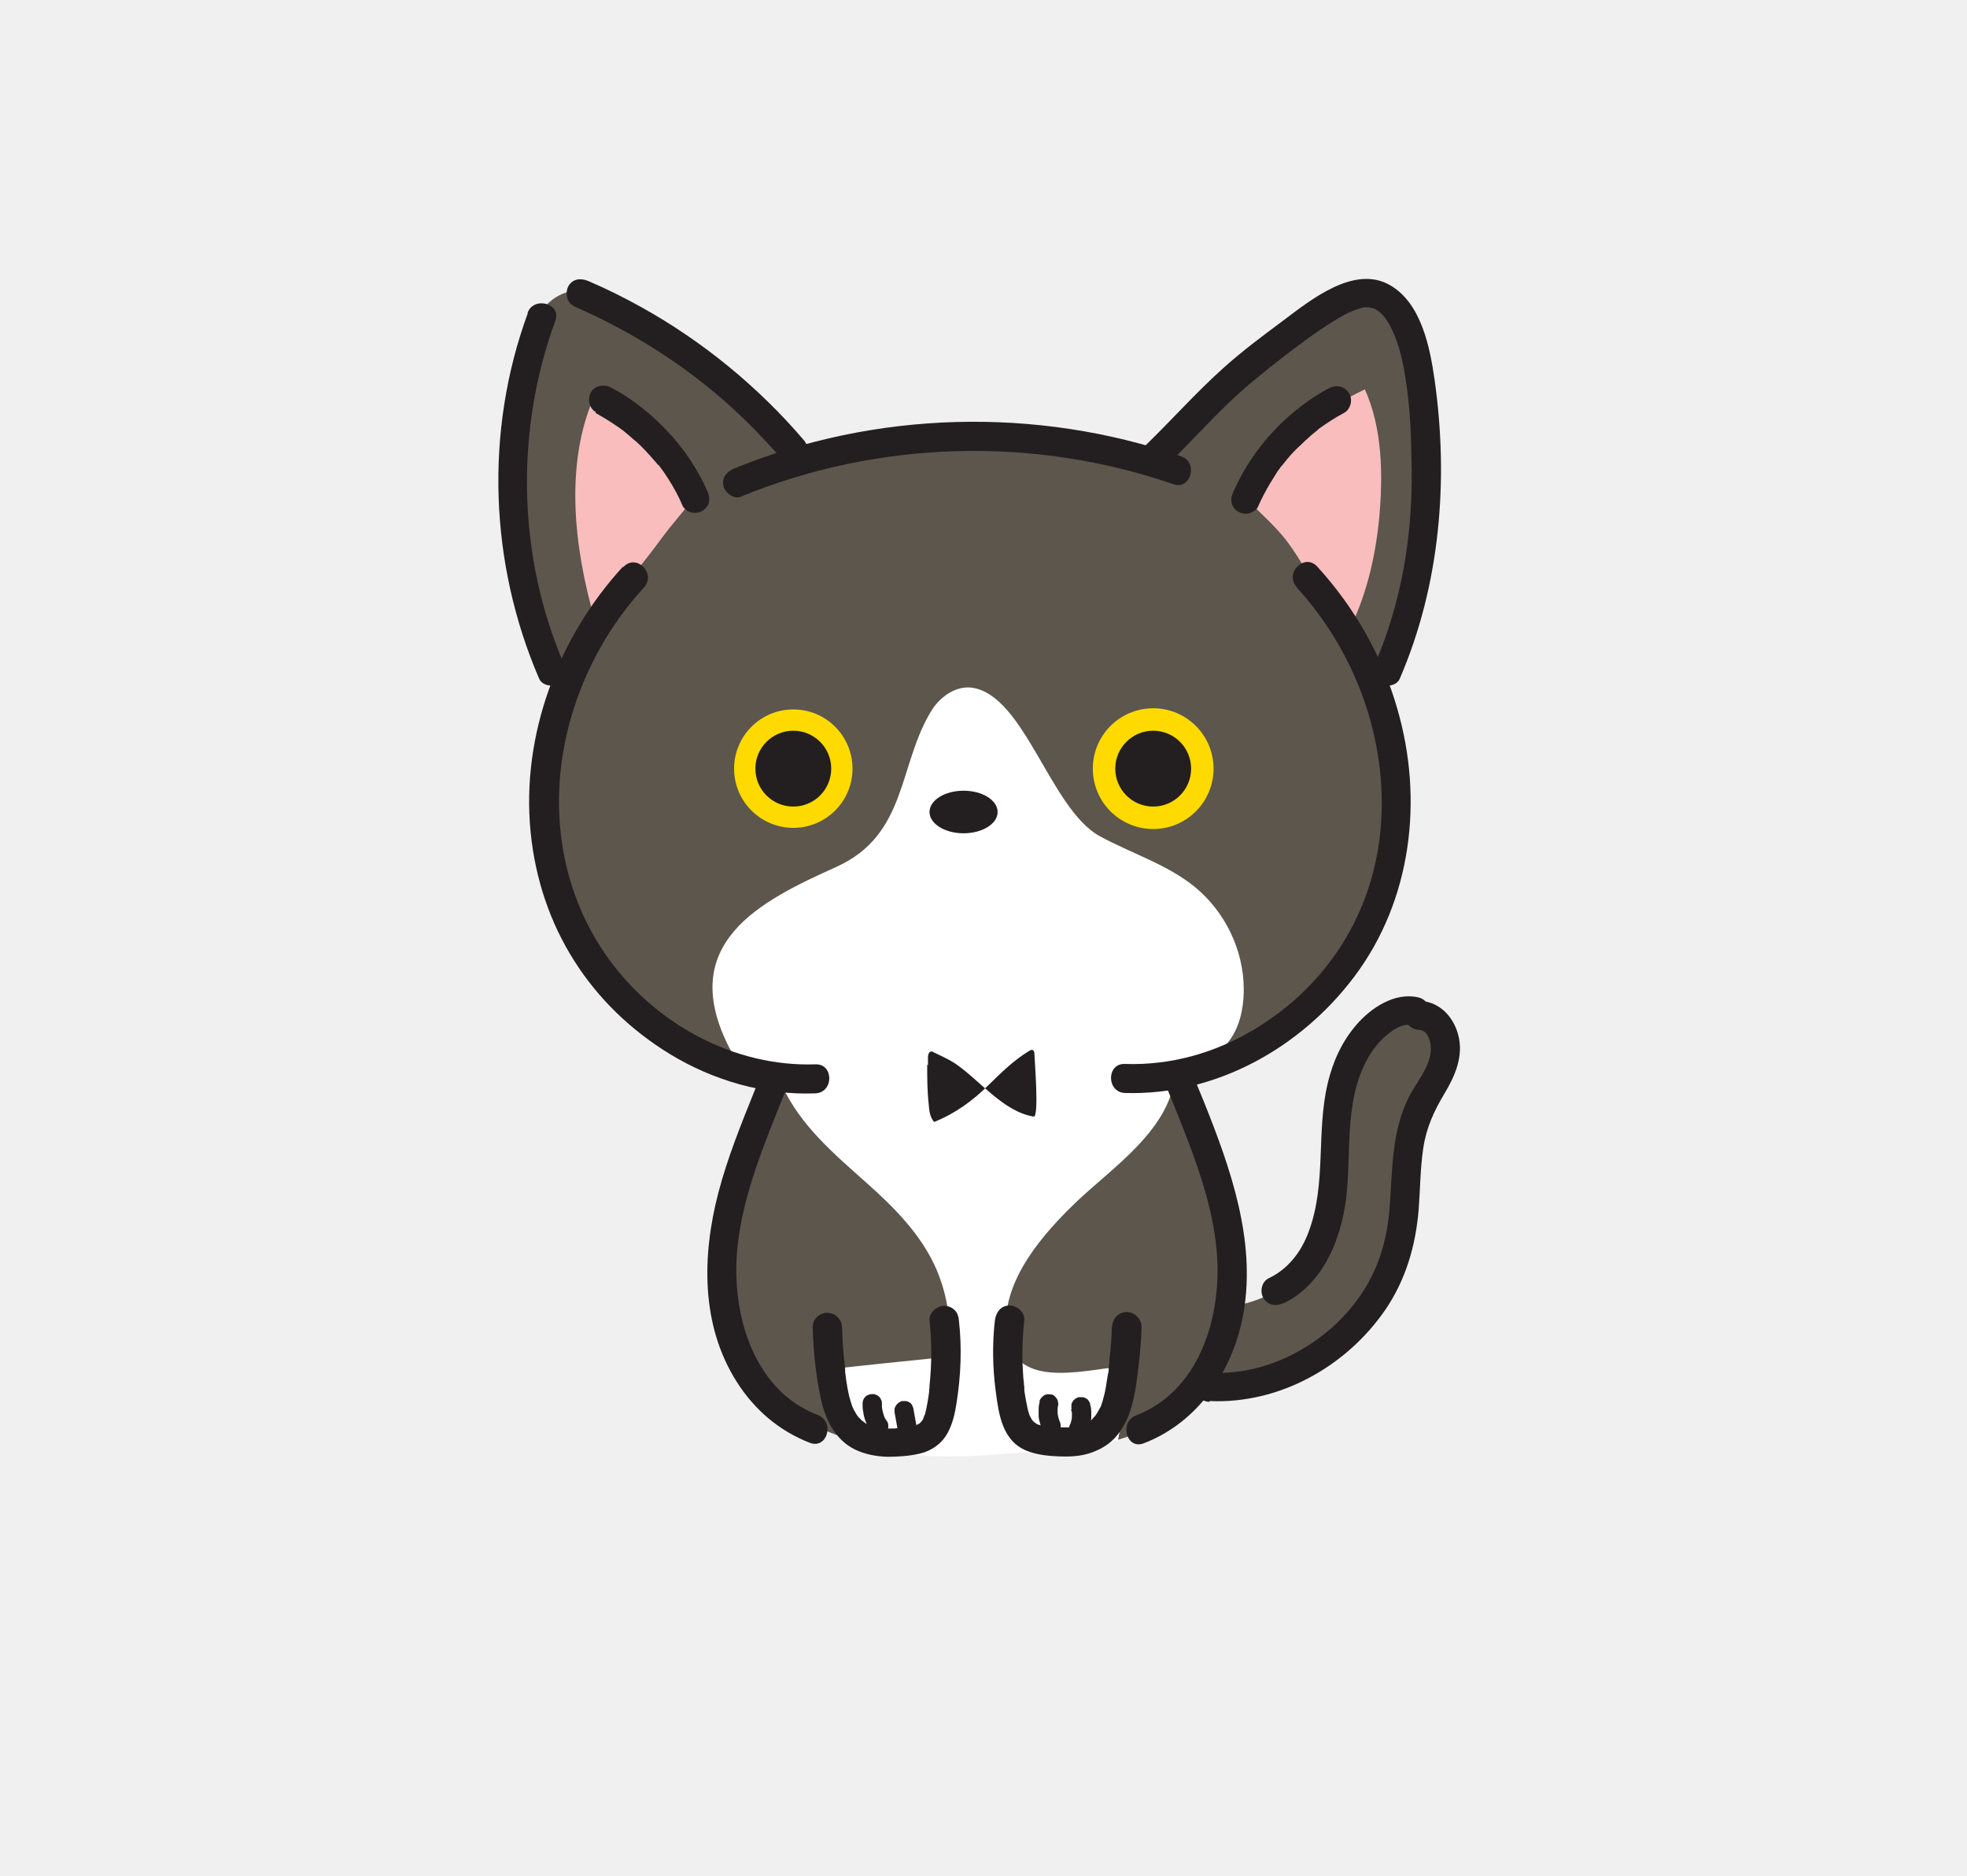
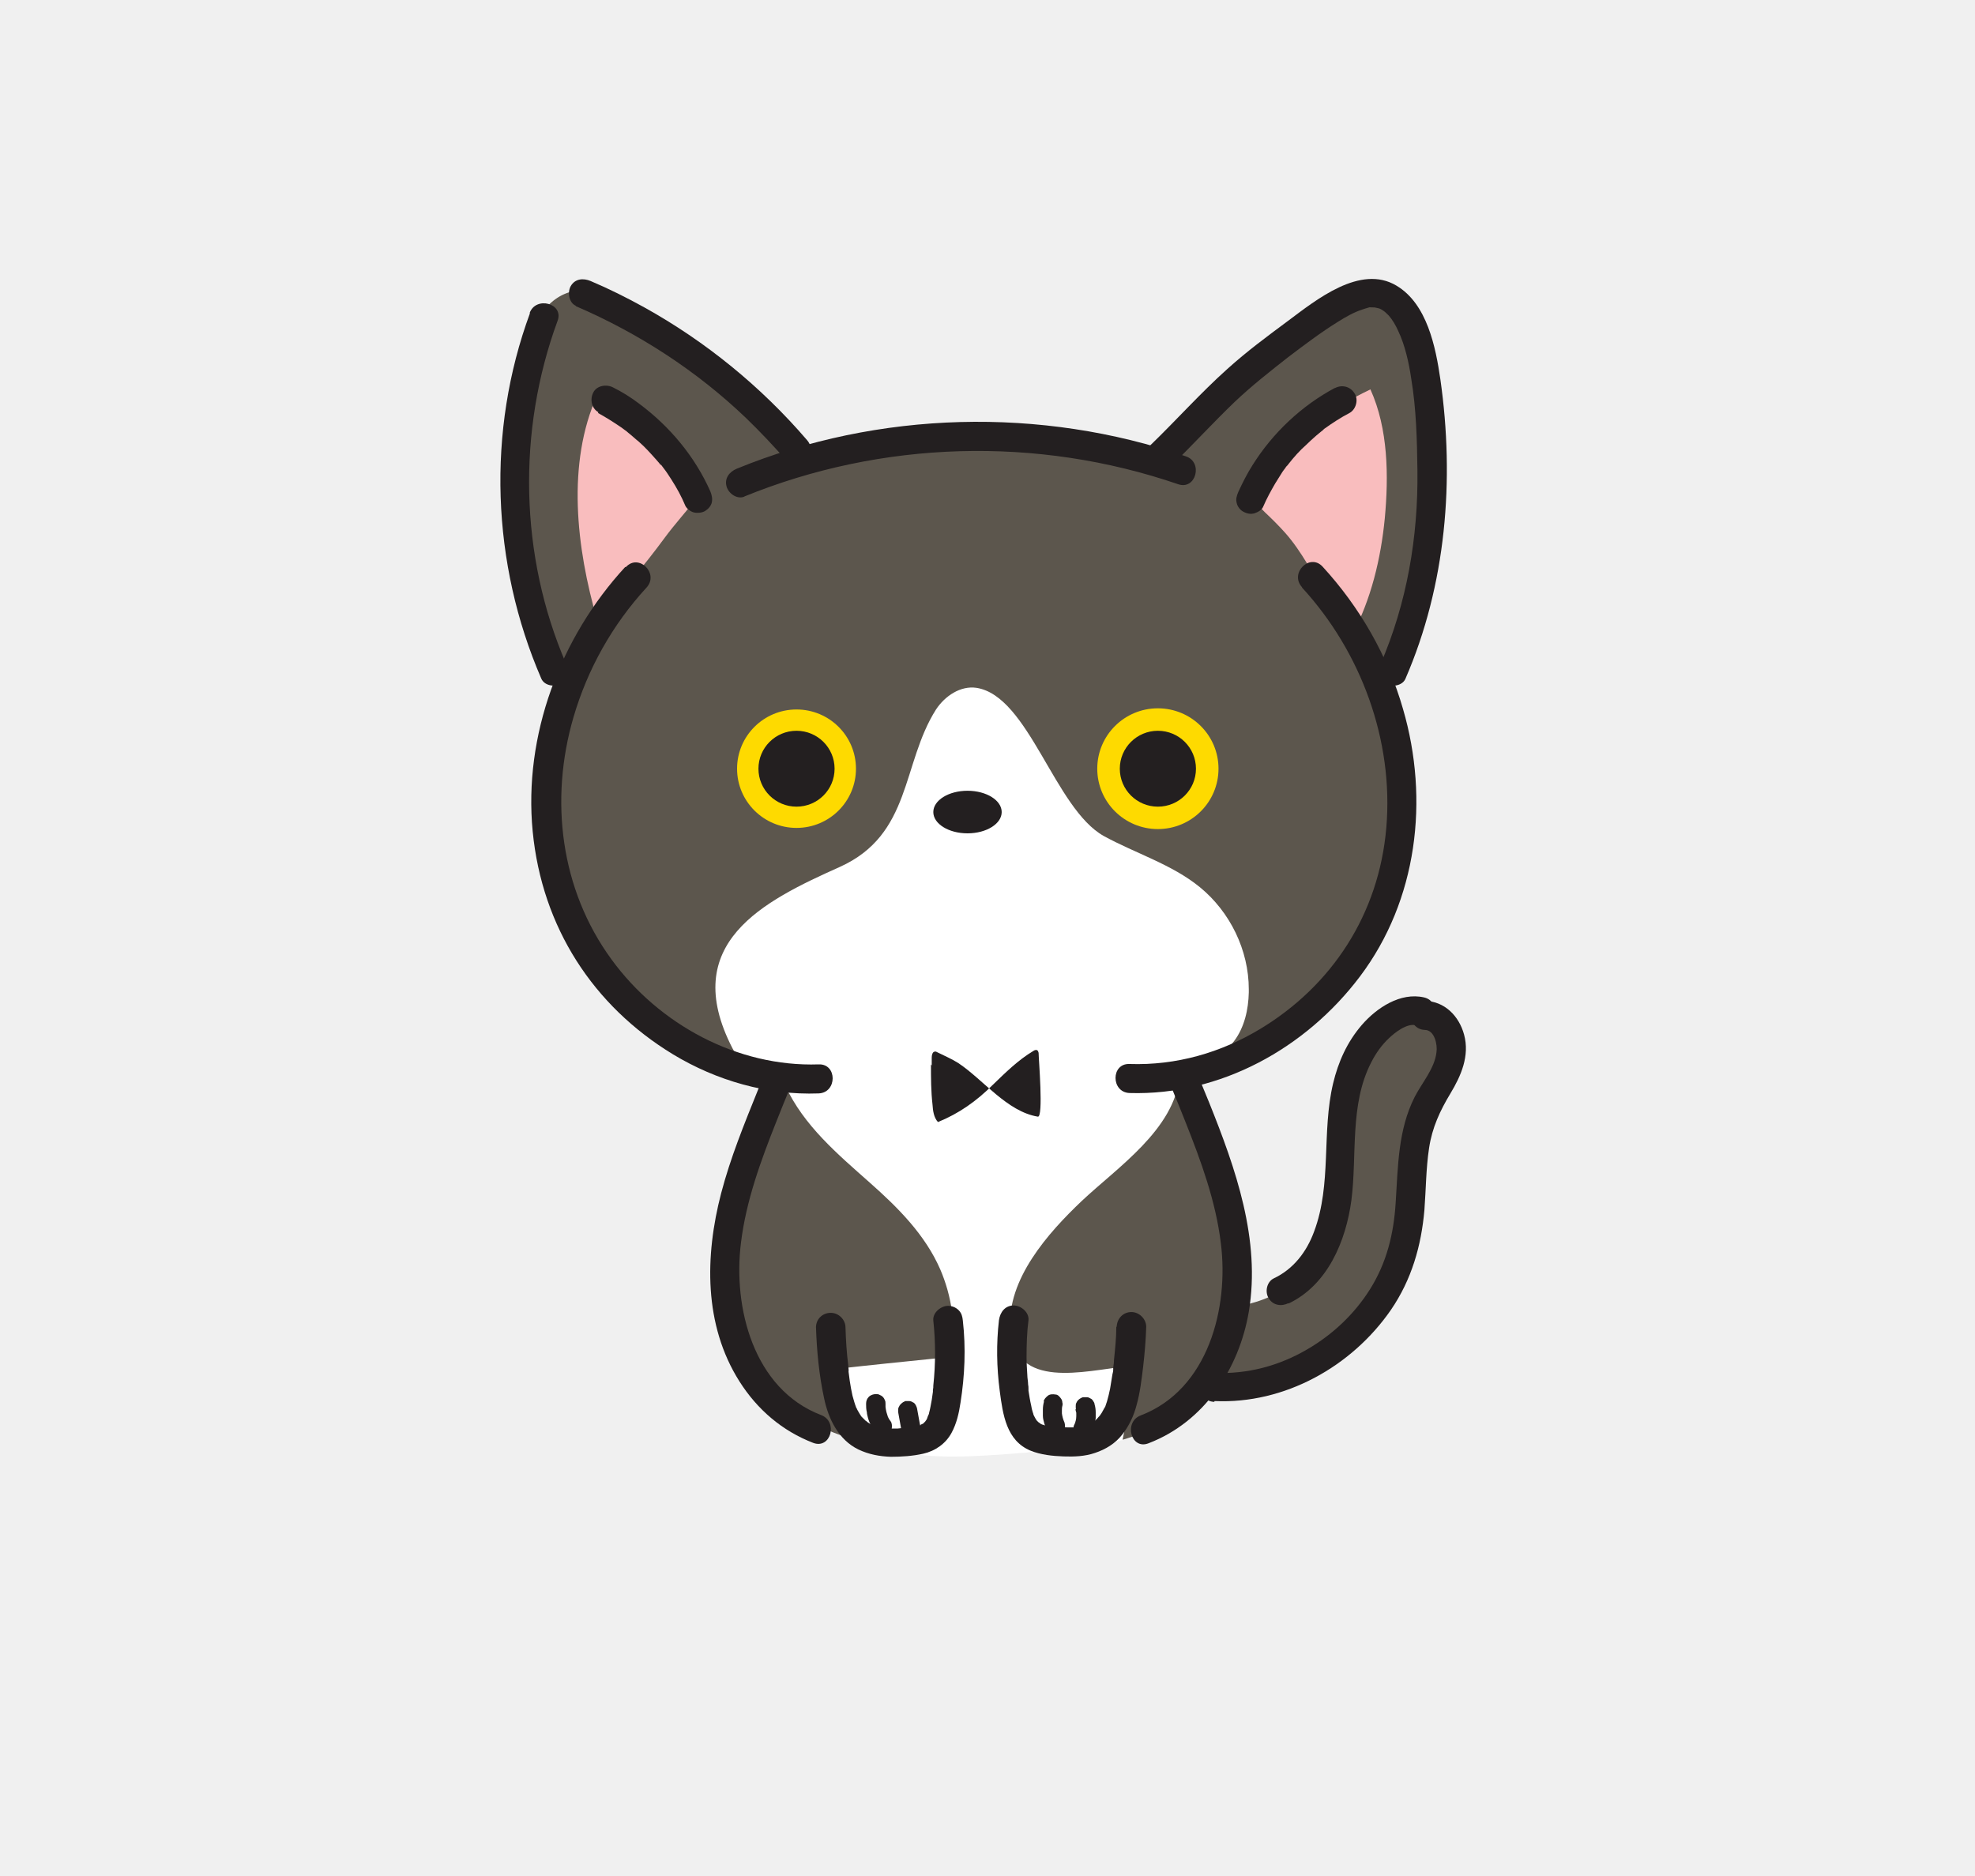
- <svg xmlns="http://www.w3.org/2000/svg" id="cat" version="1.1" viewBox="0 0 50.83 48.47">
-   <defs>
-     <style>
-       .st0 {
-         fill: #231f20;
-       }
- 
-       .st1 {
-         fill: #fff;
-       }
- 
-       .st2 {
-         fill: #f9bdbe;
-       }
- 
-       .st3 {
-         fill: #5c564d;
-       }
- 
-       .st4 {
-         fill: #feda00;
-       }
-     </style>
-   </defs>
-   <g>
-     <path class="st3" d="M26.36,22.96c2.2.68,3.34,2.59,4.12,4.6.45,1.16.76,2.36,1.1,3.57.51,1.92.25,4.26-1.34,5.43-1.03.76-2.37.88-3.65.95-3.26.17-7.18.06-7.8-3.93-.26-1.68.33-2.81.79-4.37.57-1.93,1.35-4.39,3.07-5.56,1.07-.73,2.46-1.07,3.71-.69Z" />
-     <path class="st3" d="M35.17,26.75c-.45.67-.51,1.51-.51,2.32s.07,1.62-.16,2.39c-.36,1.22-1.5,2.17-2.77,2.3-.47.05-.95,0-1.4.11s-.91.46-.92.93c-.02.56.57.95,1.12,1.08,1.58.37,3.33-.36,4.48-1.44,1.47-1.37,1.04-2.82,1.36-4.56.12-.68.51-1.27.78-1.91.31-.73.55-1.53-.38-1.88-.66-.24-1.26.12-1.6.64Z" />
-     <path class="st1" d="M24.16,35.09c-.88.09-1.77.18-2.65.28-.16,2.82,3.32,2.25,5.09,2.15.77-.04,1.56-.1,2.29-.31.13-.61.18-1.28.07-1.9-1.04.1-2.84.62-2.96-.97-.09-1.29.98-2.49,1.84-3.31.92-.87,2.38-1.84,2.52-3.22.01-.11.05-.2.11-.27-.79-2-1.92-3.9-4.11-4.58-1.24-.38-2.63-.04-3.71.69-1.33.91-2.1,2.58-2.64,4.19.08.04.15.11.2.21.48,1.04,1.35,1.77,2.18,2.51.72.64,1.42,1.34,1.81,2.24.27.63.48,1.58.17,2.25-.07,0-.15.02-.22.02Z" />
-     <g>
-       <path class="st0" d="M20.71,25.39c-.42.9-.82,1.82-1.19,2.74s-.72,1.78-.96,2.7c-.42,1.62-.45,3.4.47,4.86.46.73,1.1,1.28,1.9,1.59.45.17.65-.55.2-.72-1.74-.67-2.27-2.78-2.06-4.45.13-1.08.51-2.12.91-3.13.43-1.09.89-2.16,1.38-3.22.2-.44-.44-.82-.65-.38h0Z" />
-       <path class="st0" d="M21,34.28c.02.62.08,1.25.21,1.85.11.53.37,1.07.88,1.32.27.13.55.18.84.19.27,0,.57-.02.83-.08.31-.07.58-.26.73-.54.13-.24.19-.51.23-.78.11-.7.14-1.41.06-2.12-.01-.1-.03-.19-.11-.27-.07-.07-.17-.11-.27-.11-.18,0-.4.17-.38.38.06.56.06,1.12,0,1.68,0,.04,0,.07-.01.11,0,.02,0,.03,0,.05,0,.06,0-.07,0,0-.01.07-.02.14-.03.21-.02.11-.04.23-.07.34,0,.03-.02.05-.03.08,0,.01,0,.02-.01.03-.01.04.02-.04.02-.04-.02.02-.02.05-.03.07-.01.03-.03.05-.05.08,0,0-.01.02-.02.03,0,0,.05-.06.02-.03-.02.02-.04.04-.06.06,0,0-.04.03,0,0,.05-.03,0,0-.01,0-.02.01-.07.03-.08.04.02-.03.06-.02.02,0-.01,0-.02,0-.04.01-.03,0-.06.02-.09.02-.03,0-.05.01-.08.02-.02,0-.03,0-.05,0-.05,0,0,0,.02,0-.05.02-.12.01-.17.02-.06,0-.11,0-.17.01-.11,0-.23,0-.34,0-.01,0-.02,0-.04,0-.04,0,.04,0,.04,0-.03,0-.06,0-.08-.01-.06-.01-.12-.03-.17-.05-.02,0-.04-.02-.07-.02,0,0,.08.04.02,0-.01,0-.02-.01-.03-.02-.05-.03-.1-.06-.14-.09-.04-.03.05.05.02.01,0,0-.02-.02-.03-.02-.02-.02-.04-.04-.06-.06-.02-.02-.03-.03-.05-.05,0-.01-.04-.05,0,0s0,0,0,0c-.03-.04-.05-.08-.08-.13-.01-.02-.03-.05-.04-.07,0-.01,0-.02-.01-.03.05.08.02.04,0,.01-.04-.1-.07-.21-.1-.32-.03-.13-.05-.25-.07-.38-.01-.08-.02-.15-.03-.23,0-.01-.01-.08,0-.03s0-.02,0-.03c0-.04-.01-.08-.01-.12-.04-.32-.06-.64-.07-.97,0-.2-.17-.38-.38-.38s-.38.16-.38.38h0Z" />
-       <path class="st0" d="M29.13,25.77c.49,1.06.95,2.13,1.38,3.22.4,1.01.78,2.05.91,3.13.21,1.67-.32,3.78-2.06,4.45-.45.17-.25.9.2.72,1.43-.55,2.33-1.92,2.58-3.4.31-1.86-.34-3.7-1.02-5.4-.42-1.04-.86-2.07-1.34-3.09-.2-.44-.85-.06-.65.38h0Z" />
-       <path class="st0" d="M28.73,34.28c0,.29-.03.57-.06.86,0,.07-.01.13-.02.2,0,.02,0,.03,0,.05,0,.07,0,0,0,0,0,.04-.01.08-.02.12-.02.12-.04.24-.06.37-.02.11-.05.22-.08.33-.02.05-.03.1-.05.15,0,0-.02.04-.02.04,0,0,.03-.07.01-.04-.01.03-.03.06-.04.08-.02.04-.05.09-.08.13,0,.01-.02.03-.03.04,0,0,.05-.06.02-.03-.02.02-.04.05-.06.07-.02.02-.03.03-.05.05-.01.01-.02.02-.04.03-.03.03.03-.02.03-.02-.05.02-.09.06-.14.09-.01,0-.1.05-.04.02.05-.02-.03,0-.04.01-.05.02-.11.03-.16.04-.03,0-.06,0-.08.01-.04,0,.04,0,.04,0,0,0-.05,0-.05,0-.06,0-.11,0-.17,0-.12,0-.23,0-.35-.01-.05,0-.11-.01-.16-.02-.04,0,.04,0,.04,0-.02,0-.04,0-.05,0-.03,0-.07-.01-.1-.02-.03,0-.05-.01-.08-.02-.02,0-.03-.01-.05-.02,0,0-.05-.02,0,0s0,0,0,0c-.01,0-.03-.02-.04-.03-.01,0-.02-.01-.03-.02-.04-.02.05.05.02.02-.02-.02-.04-.04-.06-.06,0,0-.03-.04,0,0,.03.05,0,0,0,0-.03-.04-.05-.09-.08-.14-.02-.04.02.04.02.04,0-.01-.01-.03-.02-.04,0-.02-.01-.04-.02-.07-.02-.06-.03-.11-.04-.17-.03-.13-.05-.26-.07-.39,0-.04,0,.02,0,.02,0-.02,0-.04,0-.06,0-.04,0-.08-.01-.12,0-.08-.02-.16-.02-.24-.01-.16-.02-.31-.02-.47,0-.32.01-.64.05-.95.02-.2-.19-.38-.38-.38-.22,0-.35.17-.38.38-.07.61-.06,1.22.02,1.83s.17,1.28.79,1.54c.27.11.57.14.85.15.27.01.55,0,.81-.09.27-.09.52-.24.7-.47s.3-.49.37-.76c.09-.32.13-.66.17-.99.04-.35.07-.69.08-1.04,0-.2-.18-.38-.38-.38-.21,0-.37.16-.38.38h0Z" />
-       <path class="st0" d="M33.16,33.68c1.01-.48,1.48-1.62,1.62-2.67.15-1.17-.05-2.47.51-3.56.12-.24.27-.45.46-.63.16-.15.46-.39.7-.33.47.11.67-.61.2-.72-.61-.14-1.22.27-1.6.71s-.61.96-.74,1.51c-.3,1.26-.03,2.6-.49,3.83-.19.52-.53.97-1.04,1.21-.18.09-.23.35-.13.51.11.19.33.22.51.13h0Z" />
-       <path class="st0" d="M31.26,36.2c1.8.08,3.53-.89,4.54-2.36.53-.78.78-1.65.86-2.58.04-.53.04-1.07.12-1.6s.28-.96.55-1.41.5-.97.35-1.52c-.13-.48-.5-.86-1.01-.87-.48-.02-.48.73,0,.75.25,0,.33.38.3.58-.05.42-.37.78-.56,1.15-.43.85-.43,1.8-.49,2.73-.05.81-.23,1.55-.66,2.24-.4.64-.96,1.17-1.61,1.55-.73.43-1.55.65-2.4.61-.48-.02-.48.73,0,.75h0Z" />
-       <path class="st0" d="M22.29,36.27c0,.07,0,.14.02.22,0,.05.02.1.03.15.02.07.05.14.08.2.02.05.05.09.08.14.02.03.04.05.06.07.02.02.05.04.09.04.03.01.07.01.1,0,.03,0,.06-.01.09-.03.05-.03.1-.09.11-.15s.01-.14-.03-.19-.07-.11-.09-.17l.03.06c-.04-.08-.06-.17-.07-.26v.07s0-.1,0-.15c0-.03,0-.07-.02-.1-.01-.03-.03-.06-.05-.08-.02-.02-.05-.04-.08-.05-.03-.02-.06-.02-.1-.02-.06,0-.13.02-.18.07s-.07.11-.07.18h0Z" />
-       <path class="st0" d="M23.12,36.51l.09.5s.02.06.04.09c.02.03.04.05.07.06.03.02.06.03.09.03.03,0,.07,0,.1,0l.06-.03s.07-.05.09-.09l.03-.06s.01-.09,0-.13l-.09-.5s-.02-.06-.04-.09c-.02-.03-.04-.05-.07-.06-.03-.02-.06-.03-.09-.03-.03,0-.07,0-.1,0l-.06.03s-.07.05-.09.09l-.03.06s-.01.09,0,.13h0Z" />
-       <path class="st0" d="M26.87,36.21c-.02.07-.03.14-.03.21,0,.05,0,.1,0,.16,0,.07.02.14.04.21s.05.14.08.2c.02.03.04.05.06.07.02.02.05.04.09.04.03.01.07.01.1,0,.03,0,.06-.01.09-.03.05-.03.1-.09.11-.15v-.07s0-.09-.03-.13c0-.01-.01-.02-.02-.04l.03.06c-.03-.07-.05-.14-.06-.22v.07c0-.08,0-.15,0-.23v.07s0-.07.01-.1c.01-.03.01-.07,0-.1,0-.03-.01-.06-.03-.09-.02-.03-.04-.05-.06-.07-.02-.02-.05-.04-.09-.04-.06-.01-.14-.01-.19.03s-.1.09-.11.15h0Z" />
-       <path class="st0" d="M27.68,36.42s.01.06.02.08v-.07c0,.08,0,.16,0,.23v-.07c0,.08-.02.15-.05.22l.03-.06s-.01.03-.02.04c-.02.03-.03.06-.03.09,0,.03,0,.07,0,.1,0,.03.02.06.04.09.02.03.04.05.07.06.06.03.13.05.19.03.06-.02.12-.06.15-.11.03-.06.06-.13.08-.2s.03-.14.04-.21c0-.05,0-.1,0-.15,0-.07-.01-.14-.03-.21,0-.03-.02-.06-.04-.09-.02-.03-.04-.05-.07-.06-.03-.02-.06-.03-.09-.03-.03,0-.07,0-.1,0-.06.02-.12.06-.15.11l-.03.06s-.01.09,0,.13h0Z" />
-     </g>
-   </g>
-   <g>
-     <path class="st3" d="M13.21,11.02c-.04,1.87.22,3.75.77,5.54.11.35.23.71.26,1.07.04.41-.04.82-.09,1.23-.34,2.67.3,5.61,2.29,7.42,2.25,2.04,5.59,2.21,8.63,2.09,1.69-.07,3.39-.18,5.02-.65s3.19-1.29,4.28-2.58c.44-.52.8-1.1,1.06-1.72.4-.96.71-2.19.66-3.24-.05-.9-.48-1.65-.33-2.61.11-.69.36-1.35.57-2.02.61-1.96.83-4.08.4-6.09-.13-.62-.35-1.27-.86-1.65-.82-.62-1.48.08-2.17.48-1.08.63-2.04,1.48-2.8,2.47-.25.33-.5.7-.89.85-.37.15-.79.07-1.18,0-1.39-.23-2.81-.32-4.22-.26-.98.04-2.78-.1-3.67.29-.11.05-.22.11-.34.09-.14-.02-.24-.14-.33-.24-1.29-1.6-2.75-3.19-4.69-3.88-1.91-.69-2.36,2.03-2.39,3.4Z" />
-     <path class="st1" d="M32.14,25.62s0-.04,0-.06c0-1.01-.48-2-1.26-2.64-.72-.59-1.65-.87-2.47-1.32-1.27-.71-1.93-3.62-3.28-3.83-.41-.06-.81.21-1.04.56-.89,1.41-.62,3.23-2.48,4.07-1.96.88-4.15,1.97-2.76,4.68.36.69,1.42,1.15,2.13,1.32.36.09.74.13,1.11.17,1.17.12,2.34.24,3.52.17,1.09-.07,2.19-.11,3.26-.34.54-.12,1.08-.29,1.58-.54.46-.23,1-.55,1.31-.96.27-.36.37-.82.38-1.26Z" />
-     <path class="st2" d="M34.49,10.47c-.83.49-1.62,1.08-2.04,1.96-.08.16-.13.33-.2.5.1.06.23.24.31.31.18.17.35.34.52.53.43.49.72,1.08,1.05,1.63.21.35.43.69.66,1.02.5-.93.75-2,.85-3.03.1-1.09.09-2.31-.37-3.33-.27.13-.53.27-.78.41Z" />
-     <path class="st2" d="M15.37,16.02c.6-.69,1.2-1.39,1.74-2.13.25-.34.59-.72.82-1.02.01-.02.03-.04.05-.06,0,0,0,0,0,0-.05-.08-.09-.23-.14-.31-.57-1-1.29-1.76-2.35-2.24-.04-.02-.08-.03-.12-.05-.79,1.76-.54,3.94,0,5.81Z" />
-     <g>
-       <g>
-         <circle class="st4" cx="20.5" cy="19.86" r="1.53" />
-         <circle class="st4" cx="29.8" cy="19.86" r="1.56" />
-         <circle class="st0" cx="20.5" cy="19.86" r=".98" />
-         <circle class="st0" cx="29.8" cy="19.86" r=".98" />
-         <ellipse class="st0" cx="24.9" cy="20.98" rx=".88" ry=".55" />
-       </g>
-       <path class="st0" d="M19.15,12.83c3.54-1.45,7.54-1.57,11.17-.32.46.16.65-.57.2-.72-3.73-1.29-7.91-1.18-11.56.32-.19.08-.32.25-.26.46.05.18.27.34.46.26h0Z" />
-       <path class="st0" d="M14.82,7.91c1.62.7,3.11,1.67,4.38,2.89.36.35.71.72,1.04,1.1.13.15.4.14.53,0,.15-.15.13-.38,0-.53-1.18-1.38-2.61-2.55-4.19-3.43-.45-.25-.91-.48-1.38-.68-.19-.08-.4-.06-.51.13-.09.16-.05.43.13.51h0Z" />
-       <path class="st0" d="M13.64,8.09c-1.12,3.05-.99,6.47.29,9.44.08.19.35.23.51.13.19-.11.22-.33.13-.51-1.2-2.79-1.26-6.02-.22-8.86.17-.45-.56-.65-.72-.2h0Z" />
-       <path class="st0" d="M15.39,10.67c.2.11.39.23.58.36.05.03.09.07.14.1.04.03-.06-.05-.03-.02.01,0,.02.02.03.02.02.02.05.04.07.06.09.07.17.15.26.22.17.15.32.32.47.49.02.02.04.05.06.07,0,.01.07.09.03.03s.02.02.03.03c.02.03.04.05.06.08.07.09.13.19.19.28.14.22.26.44.36.68.04.08.14.15.22.17.09.02.21.01.29-.04s.15-.13.17-.22c.02-.1,0-.19-.04-.29-.4-.9-1.04-1.67-1.83-2.26-.21-.16-.43-.3-.67-.42-.17-.09-.42-.05-.51.13-.09.17-.05.41.13.51h0Z" />
-       <path class="st0" d="M16.09,14.65c-1.67,1.82-2.62,4.35-2.38,6.83s1.56,4.51,3.61,5.76c1.12.68,2.43,1.06,3.75,1.01.48-.02.48-.77,0-.75-2.09.07-4.11-1.03-5.33-2.71-1.32-1.81-1.6-4.13-.98-6.26.36-1.24,1-2.39,1.88-3.35.33-.36-.2-.89-.53-.53h0Z" />
-       <path class="st0" d="M30.17,12.01c.54-.53,1.05-1.09,1.6-1.62.44-.42.91-.79,1.38-1.16.42-.32.84-.64,1.29-.92.19-.12.4-.24.61-.31.05-.02.1-.03.16-.05s.05-.01.06-.01c.12,0,.1,0,.19.02.06.02.03,0,.04.01.03.01.06.03.09.05.05.03.08.06.15.13.09.1.18.25.25.41.17.36.27.81.33,1.22.13.78.15,1.59.16,2.38.02,1.71-.27,3.42-.95,5-.08.19-.05.4.13.51.16.09.43.05.51-.13,1.05-2.43,1.27-5.14.9-7.74-.12-.83-.34-1.95-1.13-2.42-.93-.56-2.07.37-2.79.91-.55.41-1.05.78-1.56,1.24-.69.62-1.31,1.32-1.98,1.97-.35.34.18.87.53.53h0Z" />
-       <path class="st0" d="M34.36,10.02c-.86.46-1.6,1.16-2.12,1.99-.14.22-.26.46-.37.7-.04.1-.07.18-.04.29.02.09.09.18.17.22.09.05.19.07.29.04.09-.03.19-.09.22-.17.09-.21.2-.41.31-.6.06-.1.12-.19.18-.29.03-.05.07-.09.1-.14.02-.02.03-.04.05-.06.03-.04-.05.06-.02.03.01-.01.02-.03.03-.04.14-.18.29-.35.46-.5.08-.08.17-.16.26-.24.04-.03.08-.07.12-.1.01,0,.09-.07.03-.03-.05.04-.01,0,0,0,.02-.01.03-.02.05-.04.21-.15.42-.29.65-.41.17-.09.24-.35.13-.51-.11-.18-.33-.23-.51-.13h0Z" />
-       <path class="st0" d="M33.51,15.18c1.52,1.66,2.36,3.95,2.17,6.2s-1.41,4.09-3.24,5.2c-1.02.62-2.17.95-3.37.91-.48-.02-.48.73,0,.75,2.34.07,4.54-1.16,5.93-3.01,1.48-1.97,1.79-4.57,1.11-6.91-.39-1.37-1.11-2.63-2.07-3.68-.33-.36-.86.17-.53.53h0Z" />
-     </g>
-   </g>
-   <path class="st0" d="M23.96,27.5c0,.35,0,.69.04,1.04.01.15.03.33.14.45.54-.22.99-.54,1.41-.96.33-.32.65-.64,1.05-.88.03-.02.08-.04.11,0,.01.01.01.03.02.05,0,.15.13,1.68-.02,1.65-.79-.13-1.4-.95-2.04-1.38-.17-.11-.36-.19-.54-.28-.02-.01-.05-.03-.07-.02-.06,0-.08.09-.08.15,0,.07,0,.14,0,.21Z" />
+ <svg xmlns="http://www.w3.org/2000/svg" width="80" height="76" viewBox="0 0 80 76" fill="none">
+   <path d="M41.487 36C44.95 37.066 46.744 40.061 47.971 43.213C48.68 45.032 49.168 46.913 49.703 48.811C50.505 51.821 50.096 55.49 47.594 57.325C45.973 58.516 43.864 58.705 41.849 58.814C36.718 59.081 30.549 58.908 29.573 52.652C29.164 50.018 30.092 48.246 30.816 45.8C31.713 42.774 32.941 38.917 35.648 37.082C37.332 35.938 39.52 35.404 41.487 36Z" fill="#5C564D" />
+   <path d="M55.353 41.943C54.645 42.994 54.551 44.311 54.551 45.581C54.551 46.851 54.661 48.121 54.299 49.328C53.732 51.241 51.938 52.731 49.939 52.935C49.2 53.013 48.444 52.935 47.736 53.107C47.028 53.28 46.304 53.828 46.288 54.565C46.256 55.443 47.185 56.055 48.051 56.259C50.537 56.839 53.292 55.694 55.102 54.001C57.415 51.853 56.738 49.579 57.242 46.851C57.431 45.785 58.045 44.859 58.47 43.856C58.958 42.711 59.335 41.457 57.872 40.908C56.833 40.532 55.889 41.096 55.353 41.912V41.943Z" fill="#5C564D" />
+   <path d="M38.025 55.02C36.64 55.161 35.239 55.302 33.854 55.459C33.602 59.881 39.079 58.987 41.865 58.83C43.077 58.767 44.32 58.673 45.469 58.344C45.674 57.388 45.752 56.337 45.579 55.365C43.943 55.522 41.109 56.337 40.921 53.844C40.779 51.821 42.463 49.94 43.817 48.654C45.265 47.29 47.562 45.769 47.783 43.605C47.798 43.432 47.861 43.291 47.956 43.182C46.712 40.046 44.934 37.066 41.487 36C39.536 35.404 37.348 35.938 35.648 37.082C33.555 38.509 32.343 41.127 31.493 43.652C31.619 43.715 31.729 43.825 31.808 43.981C32.563 45.612 33.933 46.757 35.239 47.917C36.372 48.92 37.474 50.018 38.088 51.429C38.513 52.417 38.843 53.907 38.355 54.957C38.245 54.957 38.119 54.989 38.009 54.989L38.025 55.02Z" fill="white" />
+   <path d="M32.595 39.81C31.934 41.222 31.305 42.664 30.722 44.107C30.14 45.549 29.589 46.898 29.211 48.34C28.55 50.88 28.503 53.671 29.951 55.961C30.675 57.105 31.682 57.968 32.941 58.454C33.65 58.72 33.965 57.591 33.256 57.325C30.518 56.274 29.684 52.966 30.014 50.347C30.219 48.654 30.817 47.023 31.446 45.44C32.123 43.73 32.847 42.053 33.618 40.391C33.933 39.701 32.926 39.105 32.595 39.795V39.81Z" fill="#231F20" />
+   <path d="M33.052 53.749C33.083 54.721 33.178 55.709 33.382 56.65C33.555 57.481 33.965 58.328 34.767 58.719C35.192 58.923 35.633 59.002 36.089 59.017C36.514 59.017 36.986 58.986 37.396 58.892C37.884 58.782 38.309 58.484 38.545 58.045C38.749 57.669 38.844 57.246 38.907 56.822C39.08 55.725 39.127 54.611 39.001 53.498C38.985 53.341 38.954 53.2 38.828 53.075C38.718 52.965 38.56 52.902 38.403 52.902C38.12 52.902 37.773 53.169 37.805 53.498C37.899 54.376 37.899 55.254 37.805 56.132C37.805 56.195 37.805 56.242 37.789 56.305C37.789 56.336 37.789 56.352 37.789 56.383C37.789 56.273 37.789 56.477 37.789 56.383C37.773 56.493 37.758 56.603 37.742 56.712C37.71 56.885 37.679 57.073 37.632 57.246C37.632 57.293 37.6 57.324 37.584 57.371C37.584 57.387 37.584 57.402 37.569 57.418C37.553 57.481 37.6 57.355 37.6 57.355C37.569 57.387 37.569 57.434 37.553 57.465C37.537 57.512 37.506 57.544 37.474 57.591C37.474 57.591 37.459 57.622 37.443 57.638C37.443 57.638 37.522 57.544 37.474 57.591C37.443 57.622 37.411 57.653 37.38 57.685C37.459 57.638 37.38 57.685 37.364 57.685C37.333 57.7 37.254 57.732 37.238 57.747C37.27 57.7 37.333 57.716 37.27 57.747C37.254 57.747 37.238 57.747 37.207 57.763C37.16 57.763 37.112 57.794 37.065 57.794C37.018 57.794 36.986 57.81 36.939 57.826C36.908 57.826 36.892 57.826 36.861 57.826C36.782 57.826 36.861 57.826 36.892 57.826C36.813 57.857 36.703 57.842 36.624 57.857C36.53 57.857 36.451 57.857 36.357 57.873C36.184 57.873 35.995 57.873 35.822 57.873C35.806 57.873 35.79 57.873 35.759 57.873C35.696 57.873 35.822 57.873 35.822 57.873C35.775 57.873 35.727 57.873 35.696 57.857C35.601 57.842 35.507 57.81 35.428 57.779C35.397 57.779 35.365 57.747 35.318 57.747C35.318 57.747 35.444 57.81 35.35 57.747C35.334 57.747 35.318 57.732 35.302 57.716C35.224 57.669 35.145 57.622 35.082 57.575C35.019 57.528 35.161 57.653 35.114 57.591C35.114 57.591 35.082 57.559 35.066 57.559C35.035 57.528 35.003 57.496 34.972 57.465C34.94 57.434 34.925 57.418 34.893 57.387C34.83 57.308 34.893 57.371 34.893 57.387C34.846 57.324 34.815 57.261 34.767 57.183C34.752 57.152 34.72 57.105 34.704 57.073C34.704 57.057 34.704 57.042 34.689 57.026C34.767 57.152 34.72 57.089 34.689 57.042C34.626 56.885 34.578 56.712 34.531 56.54C34.484 56.336 34.453 56.148 34.421 55.944C34.405 55.819 34.39 55.709 34.374 55.584C34.374 55.568 34.358 55.458 34.374 55.536C34.39 55.615 34.374 55.505 34.374 55.489C34.374 55.427 34.358 55.364 34.358 55.301C34.295 54.8 34.264 54.298 34.248 53.78C34.248 53.467 33.98 53.185 33.65 53.185C33.319 53.185 33.052 53.435 33.052 53.78V53.749Z" fill="#231F20" />
+   <path d="M45.847 40.406C46.619 42.068 47.343 43.746 48.02 45.455C48.649 47.039 49.247 48.669 49.452 50.363C49.782 52.981 48.948 56.29 46.209 57.34C45.501 57.607 45.816 58.752 46.524 58.469C48.775 57.607 50.191 55.459 50.585 53.138C51.073 50.222 50.05 47.337 48.98 44.671C48.319 43.04 47.626 41.425 46.87 39.826C46.556 39.136 45.533 39.732 45.847 40.422V40.406Z" fill="#231F20" />
+   <path d="M45.217 53.749C45.217 54.204 45.17 54.643 45.123 55.098C45.123 55.207 45.107 55.301 45.092 55.411C45.092 55.443 45.092 55.458 45.092 55.49C45.092 55.552 45.076 55.615 45.06 55.678C45.029 55.866 44.997 56.054 44.966 56.258C44.934 56.43 44.887 56.603 44.84 56.775C44.808 56.854 44.792 56.932 44.761 57.011L44.73 57.073C44.73 57.073 44.777 56.964 44.745 57.011C44.73 57.057 44.698 57.105 44.682 57.136C44.651 57.199 44.604 57.277 44.556 57.34C44.556 57.355 44.525 57.387 44.509 57.403C44.509 57.403 44.588 57.308 44.541 57.355C44.509 57.387 44.478 57.434 44.446 57.465C44.415 57.497 44.399 57.512 44.367 57.544C44.352 57.559 44.336 57.575 44.305 57.591C44.257 57.638 44.352 57.559 44.352 57.559C44.273 57.591 44.21 57.653 44.131 57.7C44.116 57.7 43.974 57.779 44.069 57.732C44.147 57.7 44.021 57.732 44.005 57.748C43.927 57.779 43.832 57.794 43.754 57.81C43.706 57.81 43.659 57.81 43.628 57.826C43.565 57.826 43.691 57.826 43.691 57.826H43.612C43.518 57.826 43.439 57.826 43.344 57.826C43.156 57.826 42.983 57.826 42.794 57.81C42.715 57.81 42.62 57.794 42.542 57.779C42.479 57.779 42.605 57.779 42.605 57.779C42.573 57.779 42.542 57.779 42.526 57.779C42.479 57.779 42.416 57.763 42.369 57.748C42.322 57.748 42.29 57.732 42.243 57.716C42.211 57.716 42.196 57.7 42.164 57.685C42.148 57.685 42.117 57.653 42.101 57.638C42.085 57.638 42.07 57.622 42.054 57.606C41.991 57.575 42.133 57.685 42.085 57.638C42.054 57.606 42.022 57.575 41.991 57.544C41.944 57.481 41.912 57.403 41.865 57.324C41.834 57.261 41.897 57.387 41.897 57.387C41.897 57.371 41.881 57.34 41.865 57.324C41.865 57.293 41.849 57.261 41.834 57.214C41.802 57.12 41.786 57.042 41.771 56.948C41.723 56.744 41.692 56.54 41.66 56.336C41.66 56.274 41.66 56.368 41.66 56.368C41.66 56.336 41.66 56.305 41.66 56.274C41.66 56.211 41.66 56.148 41.645 56.085C41.645 55.96 41.613 55.834 41.613 55.709C41.597 55.458 41.582 55.223 41.582 54.972C41.582 54.47 41.597 53.969 41.66 53.483C41.692 53.169 41.361 52.887 41.062 52.887C40.716 52.887 40.511 53.153 40.464 53.483C40.354 54.439 40.37 55.395 40.496 56.352C40.622 57.308 40.763 58.359 41.739 58.767C42.164 58.939 42.636 58.986 43.077 59.002C43.502 59.017 43.943 59.002 44.352 58.861C44.777 58.72 45.17 58.484 45.453 58.124C45.737 57.763 45.926 57.355 46.036 56.932C46.178 56.43 46.24 55.897 46.303 55.38C46.366 54.831 46.413 54.298 46.429 53.749C46.429 53.435 46.146 53.153 45.831 53.153C45.501 53.153 45.249 53.404 45.233 53.749H45.217Z" fill="#231F20" />
+   <path d="M52.19 52.81C53.78 52.057 54.52 50.27 54.74 48.623C54.976 46.789 54.661 44.75 55.542 43.041C55.731 42.665 55.968 42.336 56.267 42.053C56.518 41.818 56.99 41.442 57.368 41.536C58.108 41.709 58.423 40.58 57.683 40.407C56.723 40.188 55.763 40.83 55.165 41.52C54.567 42.21 54.205 43.026 54 43.888C53.528 45.864 53.953 47.965 53.229 49.893C52.93 50.709 52.395 51.414 51.592 51.791C51.309 51.932 51.23 52.339 51.388 52.59C51.561 52.888 51.907 52.935 52.19 52.794V52.81Z" fill="#231F20" />
+   <path d="M49.2 56.76C52.032 56.886 54.755 55.365 56.345 53.06C57.179 51.837 57.572 50.473 57.698 49.015C57.761 48.184 57.761 47.337 57.887 46.506C58.013 45.675 58.328 45.001 58.753 44.295C59.178 43.589 59.54 42.774 59.304 41.912C59.099 41.159 58.517 40.563 57.714 40.547C56.959 40.516 56.959 41.692 57.714 41.724C58.108 41.724 58.234 42.319 58.186 42.633C58.108 43.291 57.604 43.856 57.305 44.436C56.628 45.769 56.628 47.258 56.534 48.717C56.455 49.987 56.172 51.147 55.495 52.229C54.865 53.233 53.984 54.063 52.961 54.659C51.812 55.334 50.522 55.678 49.184 55.616C48.428 55.584 48.428 56.76 49.184 56.792L49.2 56.76Z" fill="#231F20" />
+   <path d="M35.082 56.87C35.082 56.98 35.082 57.09 35.114 57.215C35.114 57.294 35.145 57.372 35.161 57.451C35.192 57.56 35.239 57.67 35.287 57.764C35.318 57.843 35.365 57.905 35.413 57.984C35.444 58.031 35.475 58.062 35.507 58.093C35.538 58.125 35.586 58.156 35.649 58.156C35.696 58.172 35.759 58.172 35.806 58.156C35.853 58.156 35.9 58.141 35.948 58.109C36.026 58.062 36.105 57.968 36.121 57.874C36.136 57.78 36.136 57.654 36.074 57.576C36.011 57.498 35.963 57.404 35.932 57.309L35.979 57.404C35.916 57.278 35.885 57.137 35.869 56.996V57.106C35.869 57.106 35.869 56.949 35.869 56.87C35.869 56.824 35.869 56.761 35.837 56.714C35.822 56.667 35.79 56.62 35.759 56.588C35.727 56.557 35.68 56.526 35.633 56.51C35.586 56.478 35.538 56.478 35.475 56.478C35.381 56.478 35.271 56.51 35.192 56.588C35.114 56.667 35.082 56.761 35.082 56.87Z" fill="#231F20" />
+   <path d="M36.388 57.246L36.529 58.03C36.529 58.03 36.561 58.124 36.593 58.171C36.624 58.218 36.655 58.249 36.703 58.265C36.75 58.296 36.797 58.312 36.844 58.312C36.892 58.312 36.954 58.312 37.002 58.312L37.096 58.265C37.096 58.265 37.206 58.187 37.238 58.124L37.285 58.03C37.285 58.03 37.301 57.889 37.285 57.826L37.143 57.042C37.143 57.042 37.112 56.948 37.08 56.901C37.049 56.854 37.017 56.822 36.97 56.807C36.923 56.775 36.876 56.76 36.828 56.76C36.781 56.76 36.718 56.76 36.671 56.76L36.577 56.807C36.577 56.807 36.467 56.885 36.435 56.948L36.388 57.042C36.388 57.042 36.372 57.183 36.388 57.246Z" fill="#231F20" />
+   <path d="M42.29 56.775C42.259 56.885 42.243 56.995 42.243 57.105C42.243 57.183 42.243 57.261 42.243 57.355C42.243 57.465 42.275 57.575 42.306 57.685C42.338 57.794 42.385 57.904 42.432 57.998C42.464 58.045 42.495 58.077 42.526 58.108C42.558 58.139 42.605 58.171 42.668 58.171C42.715 58.187 42.778 58.187 42.825 58.171C42.873 58.171 42.92 58.155 42.967 58.124C43.046 58.077 43.124 57.983 43.14 57.889V57.779C43.14 57.779 43.14 57.638 43.093 57.575C43.093 57.559 43.077 57.544 43.062 57.512L43.109 57.606C43.062 57.497 43.03 57.387 43.014 57.261V57.371C43.014 57.246 43.014 57.136 43.014 57.011V57.12C43.014 57.12 43.014 57.011 43.03 56.964C43.046 56.916 43.046 56.854 43.03 56.807C43.03 56.76 43.014 56.713 42.983 56.666C42.951 56.618 42.92 56.587 42.889 56.556C42.857 56.524 42.81 56.493 42.747 56.493C42.652 56.477 42.526 56.477 42.448 56.54C42.369 56.603 42.29 56.681 42.275 56.775H42.29Z" fill="#231F20" />
+   <path d="M43.565 57.105C43.565 57.105 43.581 57.199 43.596 57.231V57.121C43.596 57.246 43.596 57.372 43.596 57.482V57.372C43.596 57.497 43.565 57.607 43.518 57.717L43.565 57.623C43.565 57.623 43.549 57.67 43.533 57.685C43.502 57.733 43.486 57.779 43.486 57.827C43.486 57.874 43.486 57.936 43.486 57.983C43.486 58.03 43.518 58.077 43.549 58.124C43.581 58.172 43.612 58.203 43.66 58.218C43.754 58.266 43.864 58.297 43.959 58.266C44.053 58.234 44.147 58.172 44.195 58.093C44.242 57.999 44.289 57.889 44.321 57.779C44.352 57.67 44.368 57.56 44.383 57.45C44.383 57.372 44.383 57.293 44.383 57.215C44.383 57.105 44.368 56.995 44.336 56.886C44.336 56.839 44.305 56.792 44.273 56.745C44.242 56.698 44.21 56.666 44.163 56.651C44.116 56.619 44.069 56.603 44.021 56.603C43.974 56.603 43.911 56.603 43.864 56.603C43.77 56.635 43.675 56.698 43.628 56.776L43.581 56.87C43.581 56.87 43.565 57.011 43.581 57.074L43.565 57.105Z" fill="#231F20" />
+   <path d="M20.791 17.279C20.728 20.212 21.137 23.159 22.003 25.966C22.176 26.515 22.365 27.079 22.412 27.644C22.475 28.287 22.349 28.93 22.271 29.572C21.736 33.759 22.743 38.369 25.875 41.207C29.416 44.406 34.673 44.672 39.457 44.484C42.117 44.374 44.793 44.202 47.358 43.465C49.924 42.728 52.379 41.442 54.094 39.419C54.787 38.604 55.353 37.695 55.763 36.722C56.392 35.217 56.88 33.288 56.801 31.642C56.723 30.231 56.046 29.055 56.282 27.55C56.455 26.468 56.849 25.433 57.179 24.382C58.139 21.309 58.486 17.985 57.809 14.833C57.604 13.861 57.258 12.842 56.455 12.246C55.165 11.274 54.126 12.372 53.04 12.999C51.34 13.987 49.829 15.319 48.633 16.872C48.24 17.389 47.846 17.969 47.232 18.205C46.65 18.44 45.989 18.314 45.375 18.205C43.188 17.844 40.953 17.703 38.733 17.797C37.191 17.86 34.358 17.64 32.957 18.252C32.784 18.33 32.611 18.424 32.422 18.393C32.202 18.361 32.044 18.173 31.903 18.016C29.872 15.508 27.575 13.014 24.521 11.933C21.515 10.851 20.807 15.116 20.76 17.264L20.791 17.279Z" fill="#5C564D" />
+   <path d="M50.584 40.173C50.584 40.173 50.584 40.111 50.584 40.079C50.584 38.496 49.828 36.943 48.601 35.94C47.468 35.015 46.004 34.576 44.713 33.87C42.715 32.757 41.676 28.194 39.551 27.865C38.906 27.771 38.276 28.194 37.914 28.743C36.514 30.954 36.938 33.807 34.011 35.124C30.926 36.504 27.48 38.213 29.667 42.463C30.234 43.544 31.902 44.266 33.02 44.532C33.586 44.673 34.184 44.736 34.767 44.799C36.608 44.987 38.449 45.175 40.306 45.065C42.022 44.956 43.753 44.893 45.437 44.532C46.287 44.344 47.137 44.078 47.924 43.686C48.648 43.325 49.498 42.823 49.986 42.18C50.411 41.616 50.568 40.895 50.584 40.205V40.173Z" fill="white" />
+   <path d="M54.283 16.418C52.977 17.187 51.734 18.112 51.073 19.491C50.947 19.742 50.868 20.009 50.758 20.276C50.915 20.37 51.12 20.652 51.246 20.762C51.529 21.028 51.797 21.295 52.064 21.593C52.741 22.361 53.197 23.286 53.717 24.148C54.047 24.697 54.394 25.23 54.755 25.748C55.542 24.29 55.936 22.612 56.093 20.997C56.251 19.288 56.235 17.375 55.511 15.775C55.086 15.979 54.677 16.199 54.283 16.418Z" fill="#F9BDBE" />
+   <path d="M24.19 25.12C25.134 24.038 26.079 22.94 26.929 21.78C27.322 21.247 27.857 20.651 28.219 20.181C28.235 20.149 28.267 20.118 28.298 20.087C28.219 19.961 28.156 19.726 28.078 19.6C27.181 18.032 26.047 16.841 24.379 16.088C24.316 16.057 24.253 16.041 24.19 16.01C22.947 18.769 23.34 22.188 24.19 25.12Z" fill="#F9BDBE" />
+   <path d="M32.264 33.54C33.594 33.54 34.672 32.466 34.672 31.141C34.672 29.816 33.594 28.742 32.264 28.742C30.935 28.742 29.856 29.816 29.856 31.141C29.856 32.466 30.935 33.54 32.264 33.54Z" fill="#FEDA00" />
+   <path d="M46.901 33.587C48.258 33.587 49.357 32.492 49.357 31.141C49.357 29.79 48.258 28.695 46.901 28.695C45.545 28.695 44.446 29.79 44.446 31.141C44.446 32.492 45.545 33.587 46.901 33.587Z" fill="#FEDA00" />
+   <path d="M32.264 32.679C33.116 32.679 33.806 31.991 33.806 31.142C33.806 30.293 33.116 29.605 32.264 29.605C31.412 29.605 30.722 30.293 30.722 31.142C30.722 31.991 31.412 32.679 32.264 32.679Z" fill="#231F20" />
+   <path d="M46.902 32.679C47.754 32.679 48.444 31.991 48.444 31.142C48.444 30.293 47.754 29.605 46.902 29.605C46.05 29.605 45.359 30.293 45.359 31.142C45.359 31.991 46.05 32.679 46.902 32.679Z" fill="#231F20" />
+   <path d="M39.19 33.76C39.955 33.76 40.575 33.374 40.575 32.898C40.575 32.421 39.955 32.035 39.19 32.035C38.425 32.035 37.805 32.421 37.805 32.898C37.805 33.374 38.425 33.76 39.19 33.76Z" fill="#231F20" />
+   <path d="M30.14 20.118C35.711 17.844 42.007 17.656 47.72 19.616C48.444 19.867 48.743 18.723 48.035 18.487C42.164 16.465 35.585 16.637 29.841 18.989C29.542 19.114 29.337 19.381 29.431 19.71C29.51 19.992 29.856 20.243 30.155 20.118H30.14Z" fill="#231F20" />
+   <path d="M23.324 12.403C25.874 13.501 28.219 15.022 30.218 16.934C30.785 17.483 31.335 18.063 31.855 18.659C32.059 18.895 32.484 18.879 32.689 18.659C32.925 18.424 32.894 18.063 32.689 17.828C30.832 15.664 28.581 13.83 26.094 12.45C25.386 12.058 24.662 11.697 23.922 11.384C23.623 11.258 23.293 11.29 23.12 11.588C22.978 11.839 23.041 12.262 23.324 12.387V12.403Z" fill="#231F20" />
+   <path d="M21.468 12.685C19.705 17.467 19.91 22.83 21.924 27.487C22.05 27.785 22.475 27.847 22.727 27.69C23.026 27.518 23.073 27.173 22.931 26.891C21.043 22.516 20.948 17.451 22.585 12.998C22.853 12.293 21.704 11.979 21.452 12.685H21.468Z" fill="#231F20" />
+   <path d="M24.222 16.73C24.537 16.903 24.835 17.091 25.135 17.295C25.213 17.342 25.276 17.405 25.355 17.452C25.418 17.499 25.261 17.373 25.308 17.421C25.323 17.421 25.339 17.452 25.355 17.452C25.386 17.483 25.434 17.515 25.465 17.546C25.607 17.656 25.733 17.781 25.874 17.891C26.142 18.126 26.378 18.393 26.614 18.659C26.645 18.691 26.677 18.738 26.709 18.769C26.709 18.785 26.819 18.91 26.756 18.816C26.693 18.722 26.787 18.847 26.803 18.863C26.834 18.91 26.866 18.941 26.897 18.988C27.008 19.13 27.102 19.286 27.196 19.427C27.417 19.772 27.606 20.117 27.763 20.494C27.826 20.619 27.983 20.729 28.109 20.76C28.251 20.792 28.44 20.776 28.566 20.698C28.692 20.619 28.802 20.494 28.833 20.353C28.865 20.196 28.833 20.055 28.77 19.898C28.141 18.487 27.133 17.279 25.89 16.354C25.559 16.103 25.213 15.884 24.835 15.696C24.568 15.555 24.174 15.617 24.033 15.899C23.891 16.166 23.954 16.542 24.238 16.699L24.222 16.73Z" fill="#231F20" />
+   <path d="M25.323 22.971C22.695 25.825 21.2 29.792 21.577 33.681C21.955 37.569 24.033 40.752 27.259 42.712C29.022 43.779 31.084 44.374 33.161 44.296C33.917 44.265 33.917 43.089 33.161 43.12C29.872 43.23 26.692 41.505 24.772 38.871C22.695 36.033 22.254 32.395 23.23 29.055C23.797 27.111 24.804 25.308 26.189 23.803C26.708 23.238 25.874 22.407 25.355 22.971H25.323Z" fill="#231F20" />
+   <path d="M47.484 18.832C48.334 18.001 49.136 17.123 50.002 16.292C50.694 15.634 51.434 15.053 52.174 14.473C52.835 13.972 53.496 13.47 54.204 13.031C54.503 12.843 54.834 12.654 55.164 12.545C55.243 12.513 55.322 12.498 55.416 12.466C55.511 12.435 55.495 12.451 55.511 12.451C55.7 12.451 55.668 12.451 55.81 12.482C55.904 12.513 55.857 12.482 55.873 12.498C55.92 12.513 55.967 12.545 56.014 12.576C56.093 12.623 56.14 12.67 56.25 12.78C56.392 12.937 56.534 13.172 56.644 13.423C56.911 13.987 57.069 14.693 57.163 15.336C57.368 16.559 57.399 17.829 57.415 19.067C57.447 21.749 56.99 24.43 55.92 26.907C55.794 27.205 55.841 27.535 56.124 27.707C56.376 27.848 56.801 27.785 56.927 27.503C58.58 23.693 58.926 19.444 58.344 15.367C58.155 14.066 57.808 12.309 56.565 11.572C55.101 10.694 53.307 12.153 52.174 12.999C51.308 13.642 50.521 14.222 49.719 14.944C48.633 15.916 47.657 17.013 46.602 18.033C46.052 18.566 46.886 19.397 47.437 18.864L47.484 18.832Z" fill="#231F20" />
+   <path d="M54.078 15.712C52.725 16.434 51.56 17.531 50.742 18.833C50.521 19.178 50.332 19.554 50.159 19.93C50.096 20.087 50.049 20.212 50.096 20.385C50.128 20.526 50.238 20.667 50.364 20.73C50.505 20.808 50.663 20.84 50.82 20.793C50.962 20.746 51.119 20.651 51.167 20.526C51.308 20.197 51.481 19.883 51.654 19.585C51.749 19.428 51.843 19.287 51.938 19.131C51.985 19.052 52.048 18.989 52.095 18.911C52.127 18.88 52.142 18.848 52.174 18.817C52.221 18.754 52.095 18.911 52.142 18.864C52.158 18.848 52.174 18.817 52.19 18.801C52.41 18.519 52.646 18.253 52.914 18.017C53.039 17.892 53.181 17.766 53.323 17.641C53.386 17.594 53.449 17.531 53.512 17.484C53.527 17.484 53.653 17.374 53.559 17.437C53.48 17.5 53.543 17.437 53.559 17.437C53.59 17.422 53.606 17.406 53.638 17.374C53.968 17.139 54.299 16.92 54.661 16.732C54.928 16.59 55.038 16.183 54.865 15.932C54.692 15.65 54.346 15.571 54.062 15.728L54.078 15.712Z" fill="#231F20" />
+   <path d="M52.74 23.803C55.132 26.405 56.455 29.996 56.155 33.524C55.856 37.052 53.936 39.937 51.056 41.678C49.451 42.65 47.641 43.167 45.752 43.104C44.997 43.073 44.997 44.249 45.752 44.28C49.435 44.39 52.898 42.462 55.085 39.561C57.414 36.472 57.902 32.395 56.832 28.726C56.218 26.578 55.085 24.602 53.574 22.956C53.055 22.391 52.221 23.223 52.74 23.787V23.803Z" fill="#231F20" />
+   <path d="M37.71 43.12C37.71 43.669 37.71 44.202 37.773 44.751C37.789 44.986 37.82 45.268 37.993 45.456C38.843 45.111 39.551 44.61 40.212 43.951C40.732 43.449 41.235 42.948 41.865 42.571C41.912 42.54 41.991 42.509 42.038 42.571C42.054 42.587 42.054 42.618 42.07 42.65C42.07 42.885 42.274 45.284 42.038 45.237C40.795 45.033 39.835 43.747 38.827 43.073C38.56 42.901 38.261 42.775 37.977 42.634C37.946 42.618 37.899 42.587 37.867 42.603C37.773 42.603 37.741 42.744 37.741 42.838C37.741 42.948 37.741 43.057 37.741 43.167L37.71 43.12Z" fill="#231F20" />
</svg>
